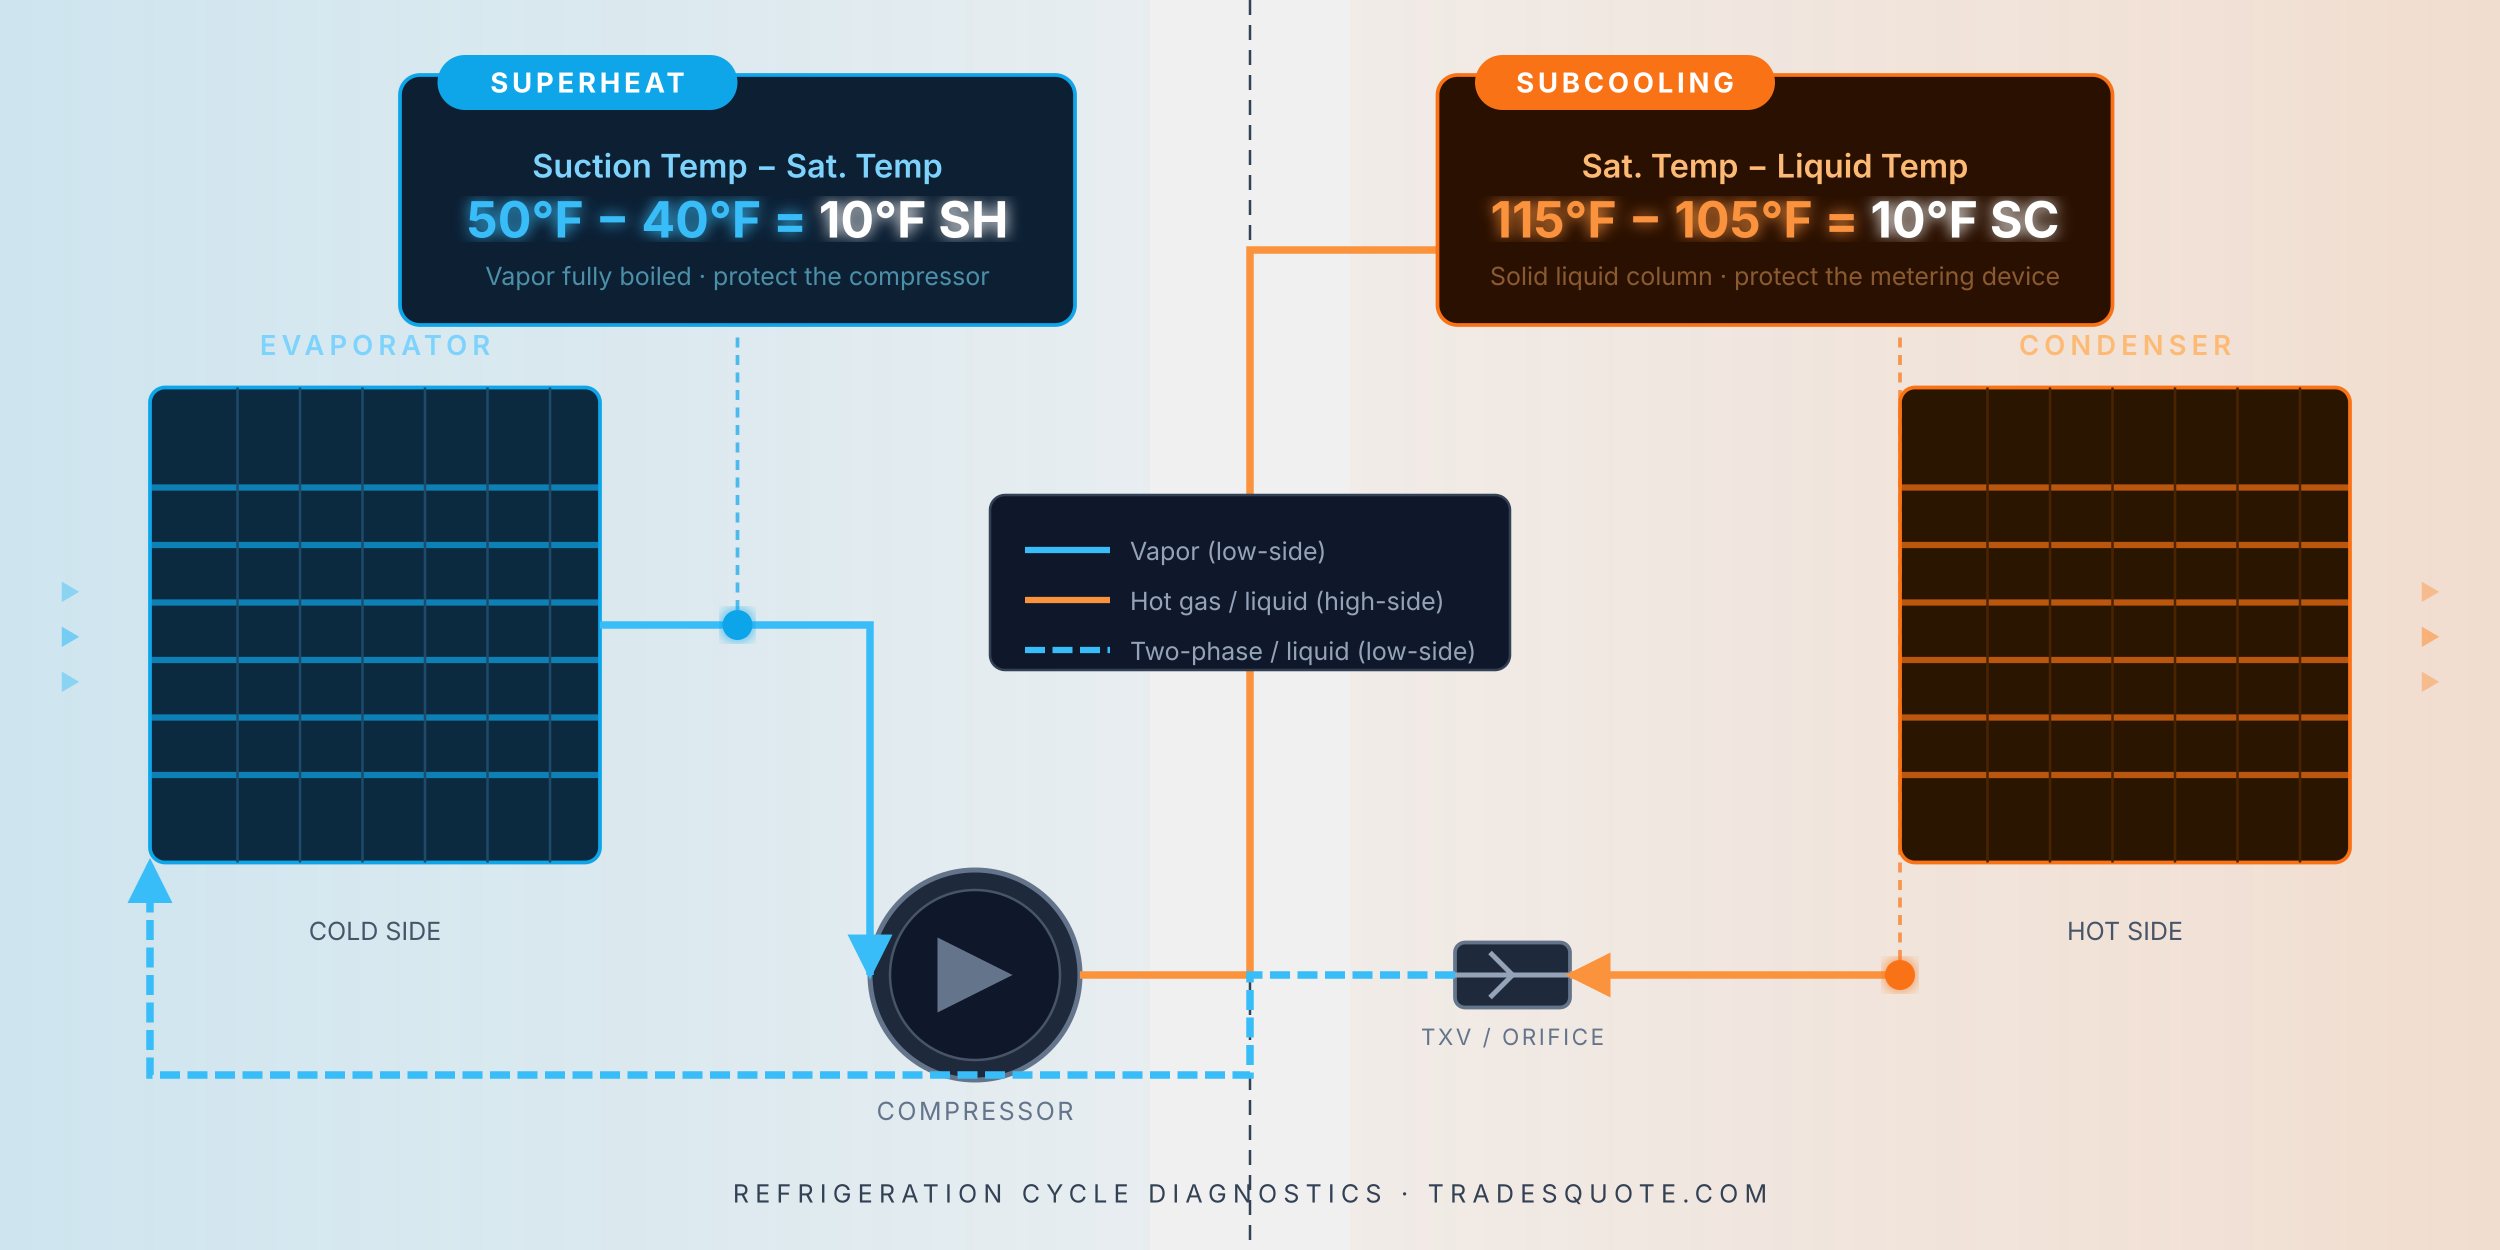
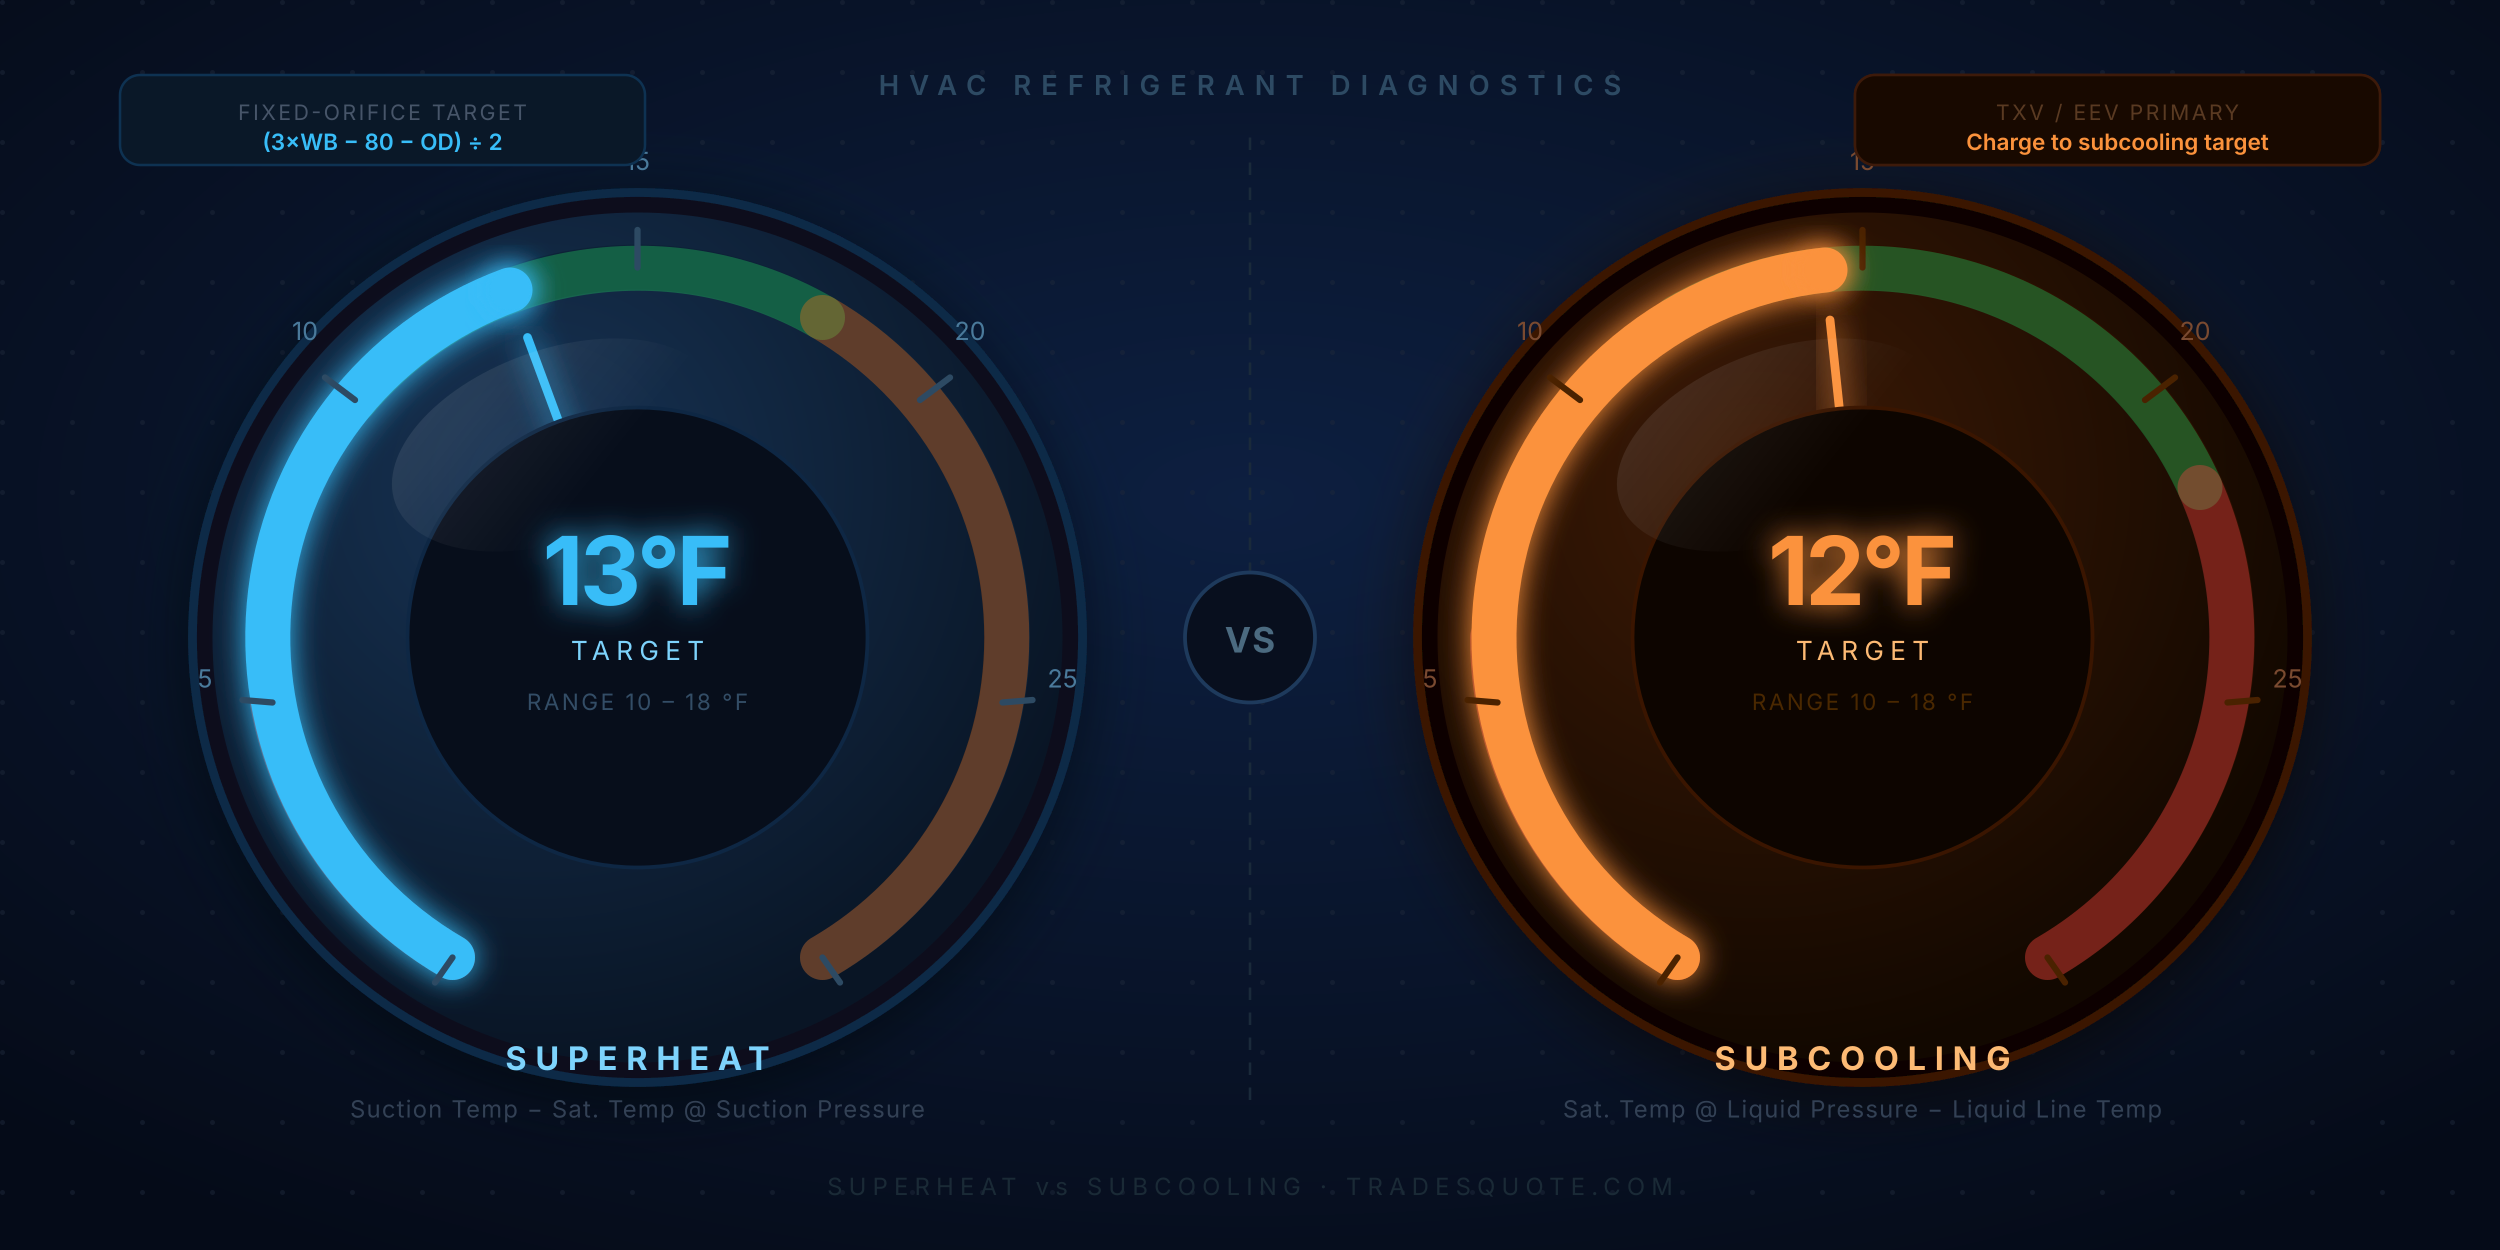
- <svg xmlns="http://www.w3.org/2000/svg" viewBox="0 0 1000 500" role="img" style="background:#0f172a; font-family: 'Inter', system-ui, sans-serif;">
+ <svg xmlns="http://www.w3.org/2000/svg" viewBox="0 0 1000 500" role="img" style="font-family: system-ui, -apple-system, sans-serif;">
  <defs>
-     <linearGradient id="blueGrad" x1="0%" y1="0%" x2="100%" y2="0%">
-       <stop offset="0%" style="stop-color:#0ea5e9;stop-opacity:0.15" />
-       <stop offset="100%" style="stop-color:#0ea5e9;stop-opacity:0.04" />
+     <radialGradient id="bg" cx="50%" cy="40%" r="70%">
+       <stop offset="0%" stop-color="#0d1f40" />
+       <stop offset="100%" stop-color="#050b18" />
+     </radialGradient>
+     <radialGradient id="lhalo" cx="50%" cy="50%" r="50%">
+       <stop offset="0%" stop-color="#0ea5e9" stop-opacity="0.18" />
+       <stop offset="100%" stop-color="#0ea5e9" stop-opacity="0" />
+     </radialGradient>
+     <radialGradient id="rhalo" cx="50%" cy="50%" r="50%">
+       <stop offset="0%" stop-color="#f97316" stop-opacity="0.18" />
+       <stop offset="100%" stop-color="#f97316" stop-opacity="0" />
+     </radialGradient>
+     <radialGradient id="lface" cx="38%" cy="32%" r="68%">
+       <stop offset="0%" stop-color="#173354" />
+       <stop offset="100%" stop-color="#091525" />
+     </radialGradient>
+     <radialGradient id="rface" cx="38%" cy="32%" r="68%">
+       <stop offset="0%" stop-color="#3d1a06" />
+       <stop offset="100%" stop-color="#120800" />
+     </radialGradient>
+     <linearGradient id="glare" x1="15%" y1="0%" x2="75%" y2="55%">
+       <stop offset="0%" stop-color="#ffffff" stop-opacity="0.10" />
+       <stop offset="100%" stop-color="#ffffff" stop-opacity="0" />
    </linearGradient>
-     <linearGradient id="redGrad" x1="0%" y1="0%" x2="100%" y2="0%">
-       <stop offset="0%" style="stop-color:#f97316;stop-opacity:0.04" />
-       <stop offset="100%" style="stop-color:#f97316;stop-opacity:0.15" />
-     </linearGradient>
-     <marker id="arrowBlue" viewBox="0 0 10 10" refX="9" refY="5" markerWidth="6" markerHeight="6" orient="auto">
-       <path d="M 0 0 L 10 5 L 0 10 z" fill="#38bdf8" />
-     </marker>
-     <marker id="arrowOrange" viewBox="0 0 10 10" refX="9" refY="5" markerWidth="6" markerHeight="6" orient="auto">
-       <path d="M 0 0 L 10 5 L 0 10 z" fill="#fb923c" />
-     </marker>
-     <filter id="glow">
-       <feGaussianBlur stdDeviation="3" result="coloredBlur" />
+     <filter id="gb" x="-60%" y="-60%" width="220%" height="220%">
+       <feGaussianBlur stdDeviation="6" result="b" />
      <feMerge>
-         <feMergeNode in="coloredBlur" />
+         <feMergeNode in="b" />
        <feMergeNode in="SourceGraphic" />
      </feMerge>
    </filter>
+     <filter id="go" x="-60%" y="-60%" width="220%" height="220%">
+       <feGaussianBlur stdDeviation="6" result="b" />
+       <feMerge>
+         <feMergeNode in="b" />
+         <feMergeNode in="SourceGraphic" />
+       </feMerge>
+     </filter>
+     <filter id="sh" x="-25%" y="-25%" width="150%" height="150%">
+       <feDropShadow dx="0" dy="6" stdDeviation="14" flood-color="#000" flood-opacity="0.55" />
+     </filter>
  </defs>
-   <rect x="0" y="0" width="460" height="500" fill="url(#blueGrad)" />
-   <rect x="540" y="0" width="460" height="500" fill="url(#redGrad)" />
-   <line x1="500" y1="0" x2="500" y2="500" stroke="#334155" stroke-width="1" stroke-dasharray="6,4" />
-   <rect x="60" y="155" width="180" height="190" rx="6" fill="#0c2a3f" stroke="#0ea5e9" stroke-width="1.5" />
-   <line x1="60" y1="195" x2="240" y2="195" stroke="#0ea5e9" stroke-width="2.5" stroke-opacity="0.7" />
-   <line x1="60" y1="218" x2="240" y2="218" stroke="#0ea5e9" stroke-width="2.5" stroke-opacity="0.7" />
-   <line x1="60" y1="241" x2="240" y2="241" stroke="#0ea5e9" stroke-width="2.5" stroke-opacity="0.7" />
-   <line x1="60" y1="264" x2="240" y2="264" stroke="#0ea5e9" stroke-width="2.5" stroke-opacity="0.7" />
-   <line x1="60" y1="287" x2="240" y2="287" stroke="#0ea5e9" stroke-width="2.5" stroke-opacity="0.7" />
-   <line x1="60" y1="310" x2="240" y2="310" stroke="#0ea5e9" stroke-width="2.5" stroke-opacity="0.7" />
-   <line x1="95" y1="155" x2="95" y2="345" stroke="#1e4a6b" stroke-width="1" />
-   <line x1="120" y1="155" x2="120" y2="345" stroke="#1e4a6b" stroke-width="1" />
-   <line x1="145" y1="155" x2="145" y2="345" stroke="#1e4a6b" stroke-width="1" />
-   <line x1="170" y1="155" x2="170" y2="345" stroke="#1e4a6b" stroke-width="1" />
-   <line x1="195" y1="155" x2="195" y2="345" stroke="#1e4a6b" stroke-width="1" />
-   <line x1="220" y1="155" x2="220" y2="345" stroke="#1e4a6b" stroke-width="1" />
-   <text x="150" y="142" text-anchor="middle" fill="#7dd3fc" font-size="11" font-weight="600" letter-spacing="2">EVAPORATOR</text>
-   <text x="150" y="376" text-anchor="middle" fill="#475569" font-size="10">COLD SIDE</text>
-   <text x="28" y="258" text-anchor="middle" fill="#38bdf8" font-size="9" opacity="0.6">▶</text>
-   <text x="28" y="240" text-anchor="middle" fill="#38bdf8" font-size="9" opacity="0.45">▶</text>
-   <text x="28" y="276" text-anchor="middle" fill="#38bdf8" font-size="9" opacity="0.45">▶</text>
-   <rect x="760" y="155" width="180" height="190" rx="6" fill="#2a1500" stroke="#f97316" stroke-width="1.5" />
-   <line x1="760" y1="195" x2="940" y2="195" stroke="#f97316" stroke-width="2.5" stroke-opacity="0.7" />
-   <line x1="760" y1="218" x2="940" y2="218" stroke="#f97316" stroke-width="2.5" stroke-opacity="0.7" />
-   <line x1="760" y1="241" x2="940" y2="241" stroke="#f97316" stroke-width="2.5" stroke-opacity="0.7" />
-   <line x1="760" y1="264" x2="940" y2="264" stroke="#f97316" stroke-width="2.5" stroke-opacity="0.7" />
-   <line x1="760" y1="287" x2="940" y2="287" stroke="#f97316" stroke-width="2.5" stroke-opacity="0.7" />
-   <line x1="760" y1="310" x2="940" y2="310" stroke="#f97316" stroke-width="2.5" stroke-opacity="0.7" />
-   <line x1="795" y1="155" x2="795" y2="345" stroke="#4a2400" stroke-width="1" />
-   <line x1="820" y1="155" x2="820" y2="345" stroke="#4a2400" stroke-width="1" />
-   <line x1="845" y1="155" x2="845" y2="345" stroke="#4a2400" stroke-width="1" />
-   <line x1="870" y1="155" x2="870" y2="345" stroke="#4a2400" stroke-width="1" />
-   <line x1="895" y1="155" x2="895" y2="345" stroke="#4a2400" stroke-width="1" />
-   <line x1="920" y1="155" x2="920" y2="345" stroke="#4a2400" stroke-width="1" />
-   <text x="850" y="142" text-anchor="middle" fill="#fdba74" font-size="11" font-weight="600" letter-spacing="2">CONDENSER</text>
-   <text x="850" y="376" text-anchor="middle" fill="#475569" font-size="10">HOT SIDE</text>
-   <text x="972" y="258" text-anchor="middle" fill="#fb923c" font-size="9" opacity="0.6">▶</text>
-   <text x="972" y="240" text-anchor="middle" fill="#fb923c" font-size="9" opacity="0.45">▶</text>
-   <text x="972" y="276" text-anchor="middle" fill="#fb923c" font-size="9" opacity="0.45">▶</text>
-   <circle cx="390" cy="390" r="42" fill="#1e293b" stroke="#64748b" stroke-width="2" />
-   <circle cx="390" cy="390" r="34" fill="#0f172a" stroke="#475569" stroke-width="1" />
-   <polygon points="375,375 375,405 405,390" fill="#64748b" />
-   <text x="390" y="448" text-anchor="middle" fill="#64748b" font-size="10" letter-spacing="1">COMPRESSOR</text>
-   <rect x="582" y="377" width="46" height="26" rx="4" fill="#1e293b" stroke="#64748b" stroke-width="1.5" />
-   <line x1="582" y1="390" x2="605" y2="390" stroke="#94a3b8" stroke-width="2" />
-   <line x1="605" y1="390" x2="596" y2="381" stroke="#94a3b8" stroke-width="2" />
-   <line x1="605" y1="390" x2="596" y2="399" stroke="#94a3b8" stroke-width="2" />
-   <line x1="605" y1="390" x2="628" y2="390" stroke="#94a3b8" stroke-width="2" />
-   <text x="605" y="418" text-anchor="middle" fill="#64748b" font-size="9" letter-spacing="1">TXV / ORIFICE</text>
-   <path d="M 240 250 L 348 250 L 348 390" fill="none" stroke="#38bdf8" stroke-width="3" marker-end="url(#arrowBlue)" />
-   <path d="M 432 390 L 500 390 L 500 100 L 760 100" fill="none" stroke="#fb923c" stroke-width="3" marker-end="url(#arrowOrange)" />
-   <path d="M 760 390 L 628 390" fill="none" stroke="#fb923c" stroke-width="3" marker-end="url(#arrowOrange)" />
-   <path d="M 582 390 L 500 390 L 500 430 L 60 430 L 60 345" fill="none" stroke="#38bdf8" stroke-width="3" stroke-dasharray="8,3" marker-end="url(#arrowBlue)" />
-   <circle cx="295" cy="250" r="6" fill="#0ea5e9" filter="url(#glow)" />
-   <line x1="295" y1="244" x2="295" y2="132" stroke="#0ea5e9" stroke-width="1.5" stroke-dasharray="4,3" opacity="0.7" />
-   <rect x="160" y="30" width="270" height="100" rx="8" fill="#0c1f33" stroke="#0ea5e9" stroke-width="1.5" />
-   <rect x="175" y="22" width="120" height="22" rx="11" fill="#0ea5e9" />
-   <text x="235" y="37" text-anchor="middle" fill="#ffffff" font-size="11" font-weight="700" letter-spacing="1.5">SUPERHEAT</text>
-   <text x="295" y="71" text-anchor="middle" fill="#7dd3fc" font-size="13" font-weight="600">Suction Temp − Sat. Temp</text>
-   <text x="295" y="95" text-anchor="middle" fill="#38bdf8" font-size="20" font-weight="700" filter="url(#glow)">50°F − 40°F = <tspan fill="#ffffff">10°F SH</tspan>
-   </text>
-   <text x="295" y="114" text-anchor="middle" fill="#4b8fa8" font-size="10">Vapor fully boiled · protect the compressor</text>
-   <circle cx="760" cy="390" r="6" fill="#f97316" filter="url(#glow)" />
-   <line x1="760" y1="384" x2="760" y2="132" stroke="#f97316" stroke-width="1.5" stroke-dasharray="4,3" opacity="0.7" />
-   <rect x="575" y="30" width="270" height="100" rx="8" fill="#2a1000" stroke="#f97316" stroke-width="1.5" />
-   <rect x="590" y="22" width="120" height="22" rx="11" fill="#f97316" />
-   <text x="650" y="37" text-anchor="middle" fill="#ffffff" font-size="11" font-weight="700" letter-spacing="1.5">SUBCOOLING</text>
-   <text x="710" y="71" text-anchor="middle" fill="#fdba74" font-size="13" font-weight="600">Sat. Temp − Liquid Temp</text>
-   <text x="710" y="95" text-anchor="middle" fill="#fb923c" font-size="20" font-weight="700" filter="url(#glow)">115°F − 105°F = <tspan fill="#ffffff">10°F SC</tspan>
-   </text>
-   <text x="710" y="114" text-anchor="middle" fill="#8a5a30" font-size="10">Solid liquid column · protect the metering device</text>
-   <rect x="396" y="198" width="208" height="70" rx="6" fill="#0f172a" stroke="#334155" stroke-width="1" />
-   <line x1="410" y1="220" x2="444" y2="220" stroke="#38bdf8" stroke-width="2.5" />
-   <text x="452" y="224" fill="#94a3b8" font-size="10">Vapor (low-side)</text>
-   <line x1="410" y1="240" x2="444" y2="240" stroke="#fb923c" stroke-width="2.5" />
-   <text x="452" y="244" fill="#94a3b8" font-size="10">Hot gas / liquid (high-side)</text>
-   <line x1="410" y1="260" x2="444" y2="260" stroke="#38bdf8" stroke-width="2.5" stroke-dasharray="8,3" />
-   <text x="452" y="264" fill="#94a3b8" font-size="10">Two-phase / liquid (low-side)</text>
-   <text x="500" y="481" text-anchor="middle" fill="#334155" font-size="10" letter-spacing="2.5">REFRIGERATION CYCLE DIAGNOSTICS · TRADESQUOTE.COM</text>
+   <rect width="1000" height="500" fill="url(#bg)" />
+   <pattern id="grid" x="0" y="0" width="28" height="28" patternUnits="userSpaceOnUse">
+     <circle cx="1" cy="1" r="1" fill="#1e293b" fill-opacity="0.5" />
+   </pattern>
+   <rect width="1000" height="500" fill="url(#grid)" />
+   <circle cx="255" cy="255" r="205" fill="url(#lhalo)" />
+   <circle cx="255" cy="255" r="178" fill="#080f1e" stroke="#0e2a47" stroke-width="3.5" filter="url(#sh)" />
+   <circle cx="255" cy="255" r="170" fill="url(#lface)" />
+   <path d="M 181,383 A 148,148 0 1,1 329,383" fill="none" stroke="#0d2137" stroke-width="18" stroke-linecap="round" />
+   <path d="M 181,383 A 148,148 0 0,1 109,281" fill="none" stroke="#ef4444" stroke-width="18" stroke-linecap="round" stroke-opacity="0.45" />
+   <path d="M 142,160 A 148,148 0 0,1 329,127" fill="none" stroke="#22c55e" stroke-width="18" stroke-linecap="round" stroke-opacity="0.38" />
+   <path d="M 329,127 A 148,148 0 0,1 329,383" fill="none" stroke="#f97316" stroke-width="18" stroke-linecap="round" stroke-opacity="0.35" />
+   <path d="M 181,383 A 148,148 0 0,1 204,116" fill="none" stroke="#38bdf8" stroke-width="18" stroke-linecap="round" filter="url(#gb)" />
+   <line x1="174" y1="393" x2="181" y2="383" stroke="#2d4a63" stroke-width="2.5" stroke-linecap="round" />
+   <line x1="97" y1="280" x2="109" y2="281" stroke="#2d4a63" stroke-width="2.5" stroke-linecap="round" />
+   <line x1="130" y1="151" x2="142" y2="160" stroke="#2d4a63" stroke-width="2.5" stroke-linecap="round" />
+   <line x1="255" y1="92" x2="255" y2="107" stroke="#2d4a63" stroke-width="2.5" stroke-linecap="round" />
+   <line x1="380" y1="151" x2="368" y2="160" stroke="#2d4a63" stroke-width="2.5" stroke-linecap="round" />
+   <line x1="413" y1="280" x2="401" y2="281" stroke="#2d4a63" stroke-width="2.5" stroke-linecap="round" />
+   <line x1="336" y1="393" x2="329" y2="383" stroke="#2d4a63" stroke-width="2.5" stroke-linecap="round" />
+   <text x="255" y="68" text-anchor="middle" fill="#4a7a9b" font-size="10">15</text>
+   <text x="122" y="136" text-anchor="middle" fill="#4a7a9b" font-size="10">10</text>
+   <text x="82" y="275" text-anchor="middle" fill="#4a7a9b" font-size="10">5</text>
+   <text x="388" y="136" text-anchor="middle" fill="#4a7a9b" font-size="10">20</text>
+   <text x="425" y="275" text-anchor="middle" fill="#4a7a9b" font-size="10">25</text>
+   <line x1="241" y1="216" x2="211" y2="135" stroke="#38bdf8" stroke-width="3.5" stroke-linecap="round" filter="url(#gb)" />
+   <circle cx="255" cy="255" r="13" fill="#0d2236" stroke="#38bdf8" stroke-width="2" />
+   <circle cx="255" cy="255" r="5" fill="#38bdf8" fill-opacity="0.6" />
+   <circle cx="204" cy="116" r="8" fill="#38bdf8" filter="url(#gb)" />
+   <circle cx="255" cy="255" r="92" fill="#070e1b" stroke="#0e2744" stroke-width="1.5" />
+   <text x="255" y="242" text-anchor="middle" fill="#38bdf8" font-size="38" font-weight="700" letter-spacing="-1.5" filter="url(#gb)">13°F</text>
+   <text x="255" y="264" text-anchor="middle" fill="#7dd3fc" font-size="10.5" letter-spacing="2.5">TARGET</text>
+   <text x="255" y="284" text-anchor="middle" fill="#334d66" font-size="9" letter-spacing="1">RANGE  10 – 18 °F</text>
+   <text x="255" y="428" text-anchor="middle" fill="#7dd3fc" font-size="13" font-weight="700" letter-spacing="3.5">SUPERHEAT</text>
+   <text x="255" y="447" text-anchor="middle" fill="#334155" font-size="9.5" letter-spacing="0.5">Suction Temp − Sat. Temp @ Suction Pressure</text>
+   <rect x="48" y="30" width="210" height="36" rx="8" fill="#0a1828" stroke="#0e3252" stroke-width="1" />
+   <text x="153" y="48" text-anchor="middle" fill="#475569" font-size="8.5" letter-spacing="1">FIXED-ORIFICE TARGET</text>
+   <text x="153" y="60" text-anchor="middle" fill="#38bdf8" font-size="9" font-weight="600">(3×WB − 80 − OD) ÷ 2</text>
+   <ellipse cx="222" cy="178" rx="68" ry="38" fill="url(#glare)" transform="rotate(-20 222 178)" />
+   <circle cx="745" cy="255" r="205" fill="url(#rhalo)" />
+   <circle cx="745" cy="255" r="178" fill="#0e0500" stroke="#3a1500" stroke-width="3.5" filter="url(#sh)" />
+   <circle cx="745" cy="255" r="170" fill="url(#rface)" />
+   <path d="M 671,383 A 148,148 0 1,1 819,383" fill="none" stroke="#2a0f00" stroke-width="18" stroke-linecap="round" />
+   <path d="M 671,383 A 148,148 0 0,1 597,255" fill="none" stroke="#ef4444" stroke-width="18" stroke-linecap="round" stroke-opacity="0.45" />
+   <path d="M 671,127 A 148,148 0 0,1 880,195" fill="none" stroke="#22c55e" stroke-width="18" stroke-linecap="round" stroke-opacity="0.38" />
+   <path d="M 880,195 A 148,148 0 0,1 819,383" fill="none" stroke="#ef4444" stroke-width="18" stroke-linecap="round" stroke-opacity="0.38" />
+   <path d="M 671,383 A 148,148 0 0,1 730,108" fill="none" stroke="#fb923c" stroke-width="18" stroke-linecap="round" filter="url(#go)" />
+   <line x1="664" y1="393" x2="671" y2="383" stroke="#4a2200" stroke-width="2.5" stroke-linecap="round" />
+   <line x1="587" y1="280" x2="599" y2="281" stroke="#4a2200" stroke-width="2.5" stroke-linecap="round" />
+   <line x1="620" y1="151" x2="632" y2="160" stroke="#4a2200" stroke-width="2.5" stroke-linecap="round" />
+   <line x1="745" y1="92" x2="745" y2="107" stroke="#4a2200" stroke-width="2.5" stroke-linecap="round" />
+   <line x1="870" y1="151" x2="858" y2="160" stroke="#4a2200" stroke-width="2.5" stroke-linecap="round" />
+   <line x1="903" y1="280" x2="891" y2="281" stroke="#4a2200" stroke-width="2.5" stroke-linecap="round" />
+   <line x1="826" y1="393" x2="819" y2="383" stroke="#4a2200" stroke-width="2.5" stroke-linecap="round" />
+   <text x="745" y="68" text-anchor="middle" fill="#7a4a30" font-size="10">15</text>
+   <text x="612" y="136" text-anchor="middle" fill="#7a4a30" font-size="10">10</text>
+   <text x="572" y="275" text-anchor="middle" fill="#7a4a30" font-size="10">5</text>
+   <text x="878" y="136" text-anchor="middle" fill="#7a4a30" font-size="10">20</text>
+   <text x="915" y="275" text-anchor="middle" fill="#7a4a30" font-size="10">25</text>
+   <line x1="741" y1="213" x2="732" y2="128" stroke="#fb923c" stroke-width="3.5" stroke-linecap="round" filter="url(#go)" />
+   <circle cx="745" cy="255" r="13" fill="#1e0800" stroke="#fb923c" stroke-width="2" />
+   <circle cx="745" cy="255" r="5" fill="#fb923c" fill-opacity="0.6" />
+   <circle cx="730" cy="108" r="8" fill="#fb923c" filter="url(#go)" />
+   <circle cx="745" cy="255" r="92" fill="#0d0500" stroke="#3a1500" stroke-width="1.5" />
+   <text x="745" y="242" text-anchor="middle" fill="#fb923c" font-size="38" font-weight="700" letter-spacing="-1.5" filter="url(#go)">12°F</text>
+   <text x="745" y="264" text-anchor="middle" fill="#fdba74" font-size="10.5" letter-spacing="2.5">TARGET</text>
+   <text x="745" y="284" text-anchor="middle" fill="#4a2800" font-size="9" letter-spacing="1">RANGE  10 – 18 °F</text>
+   <text x="745" y="428" text-anchor="middle" fill="#fdba74" font-size="13" font-weight="700" letter-spacing="3.5">SUBCOOLING</text>
+   <text x="745" y="447" text-anchor="middle" fill="#334155" font-size="9.5" letter-spacing="0.5">Sat. Temp @ Liquid Pressure − Liquid Line Temp</text>
+   <rect x="742" y="30" width="210" height="36" rx="8" fill="#18090000" stroke="#3d1a0a" stroke-width="1" />
+   <rect x="742" y="30" width="210" height="36" rx="8" fill="#180900" stroke="#3d1a0a" stroke-width="1" />
+   <text x="847" y="48" text-anchor="middle" fill="#5a3a22" font-size="8.5" letter-spacing="1">TXV / EEV PRIMARY</text>
+   <text x="847" y="60" text-anchor="middle" fill="#fb923c" font-size="9" font-weight="600">Charge to subcooling target</text>
+   <ellipse cx="712" cy="178" rx="68" ry="38" fill="url(#glare)" transform="rotate(-20 712 178)" />
+   <line x1="500" y1="55" x2="500" y2="445" stroke="#1a2a3a" stroke-width="1" stroke-dasharray="5,5" />
+   <circle cx="500" cy="255" r="26" fill="#080f1e" stroke="#1e3a5c" stroke-width="1.5" />
+   <text x="500" y="261" text-anchor="middle" fill="#4b6a80" font-size="14" font-weight="700" letter-spacing="0.5">VS</text>
+   <text x="500" y="38" text-anchor="middle" fill="#2d4a63" font-size="11" font-weight="600" letter-spacing="4">HVAC REFRIGERANT DIAGNOSTICS</text>
+   <text x="500" y="478" text-anchor="middle" fill="#1a2a36" font-size="9.5" letter-spacing="2.5">SUPERHEAT vs SUBCOOLING · TRADESQUOTE.COM</text>
</svg>
